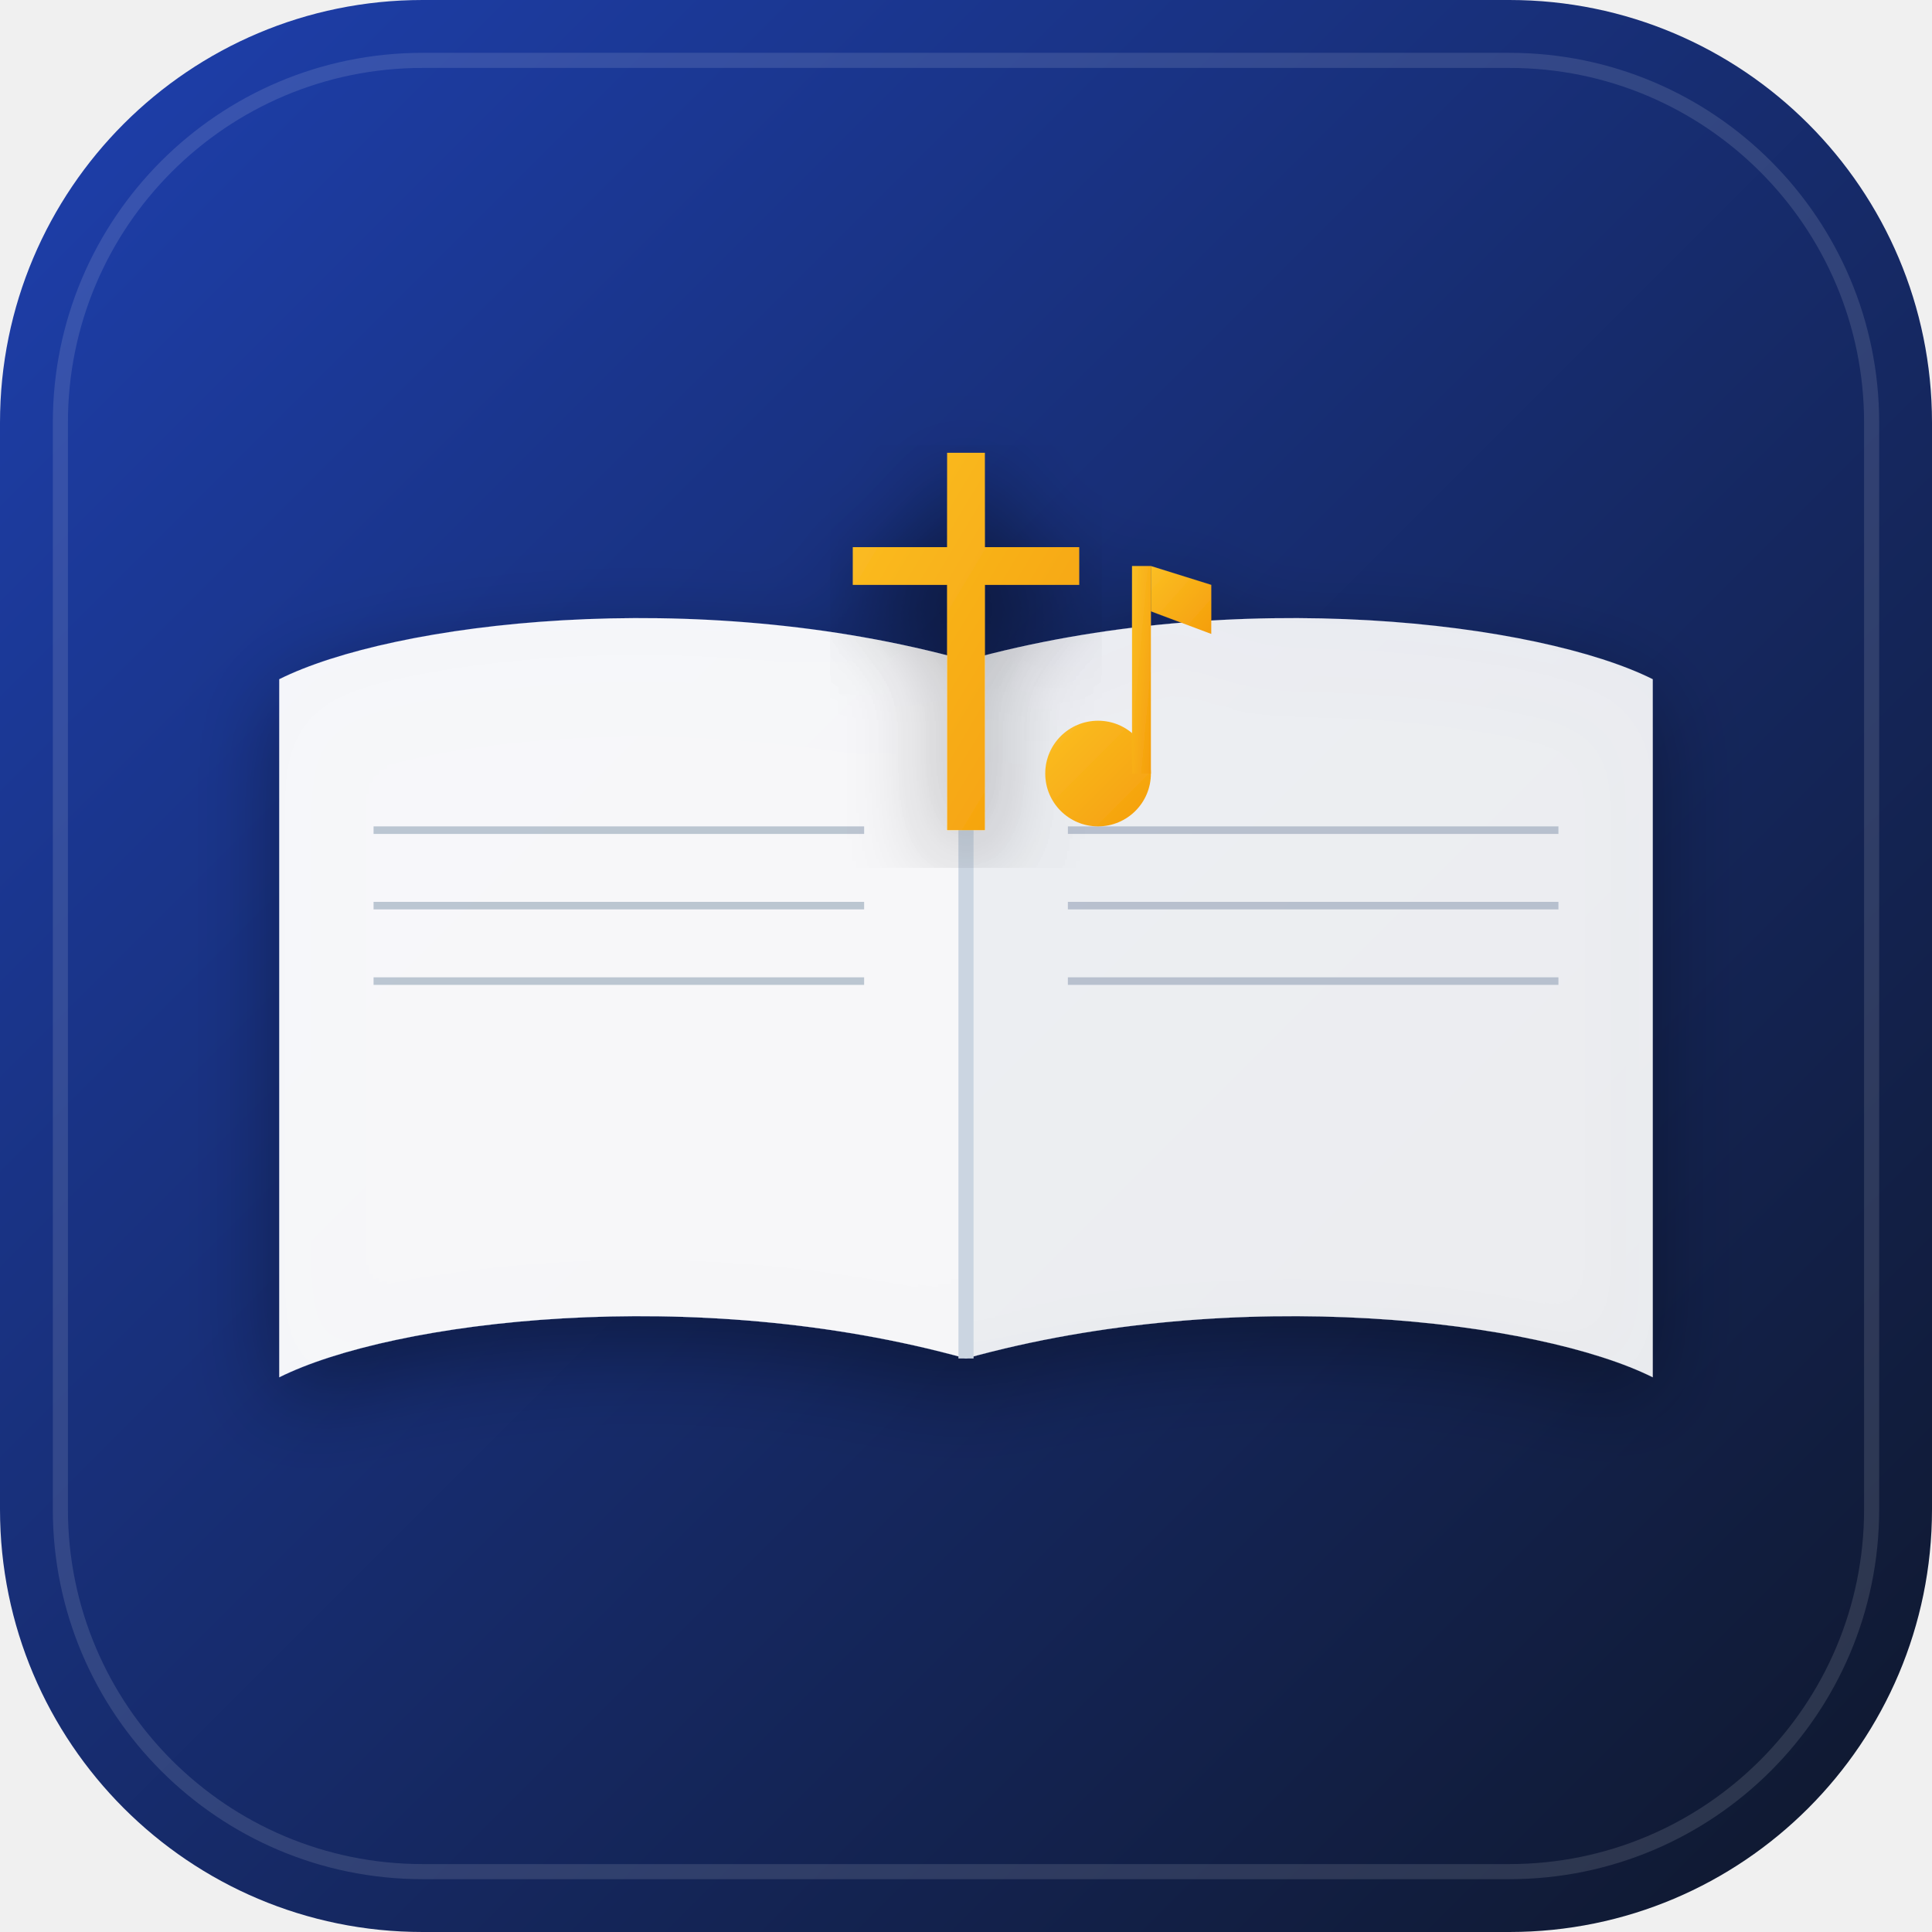
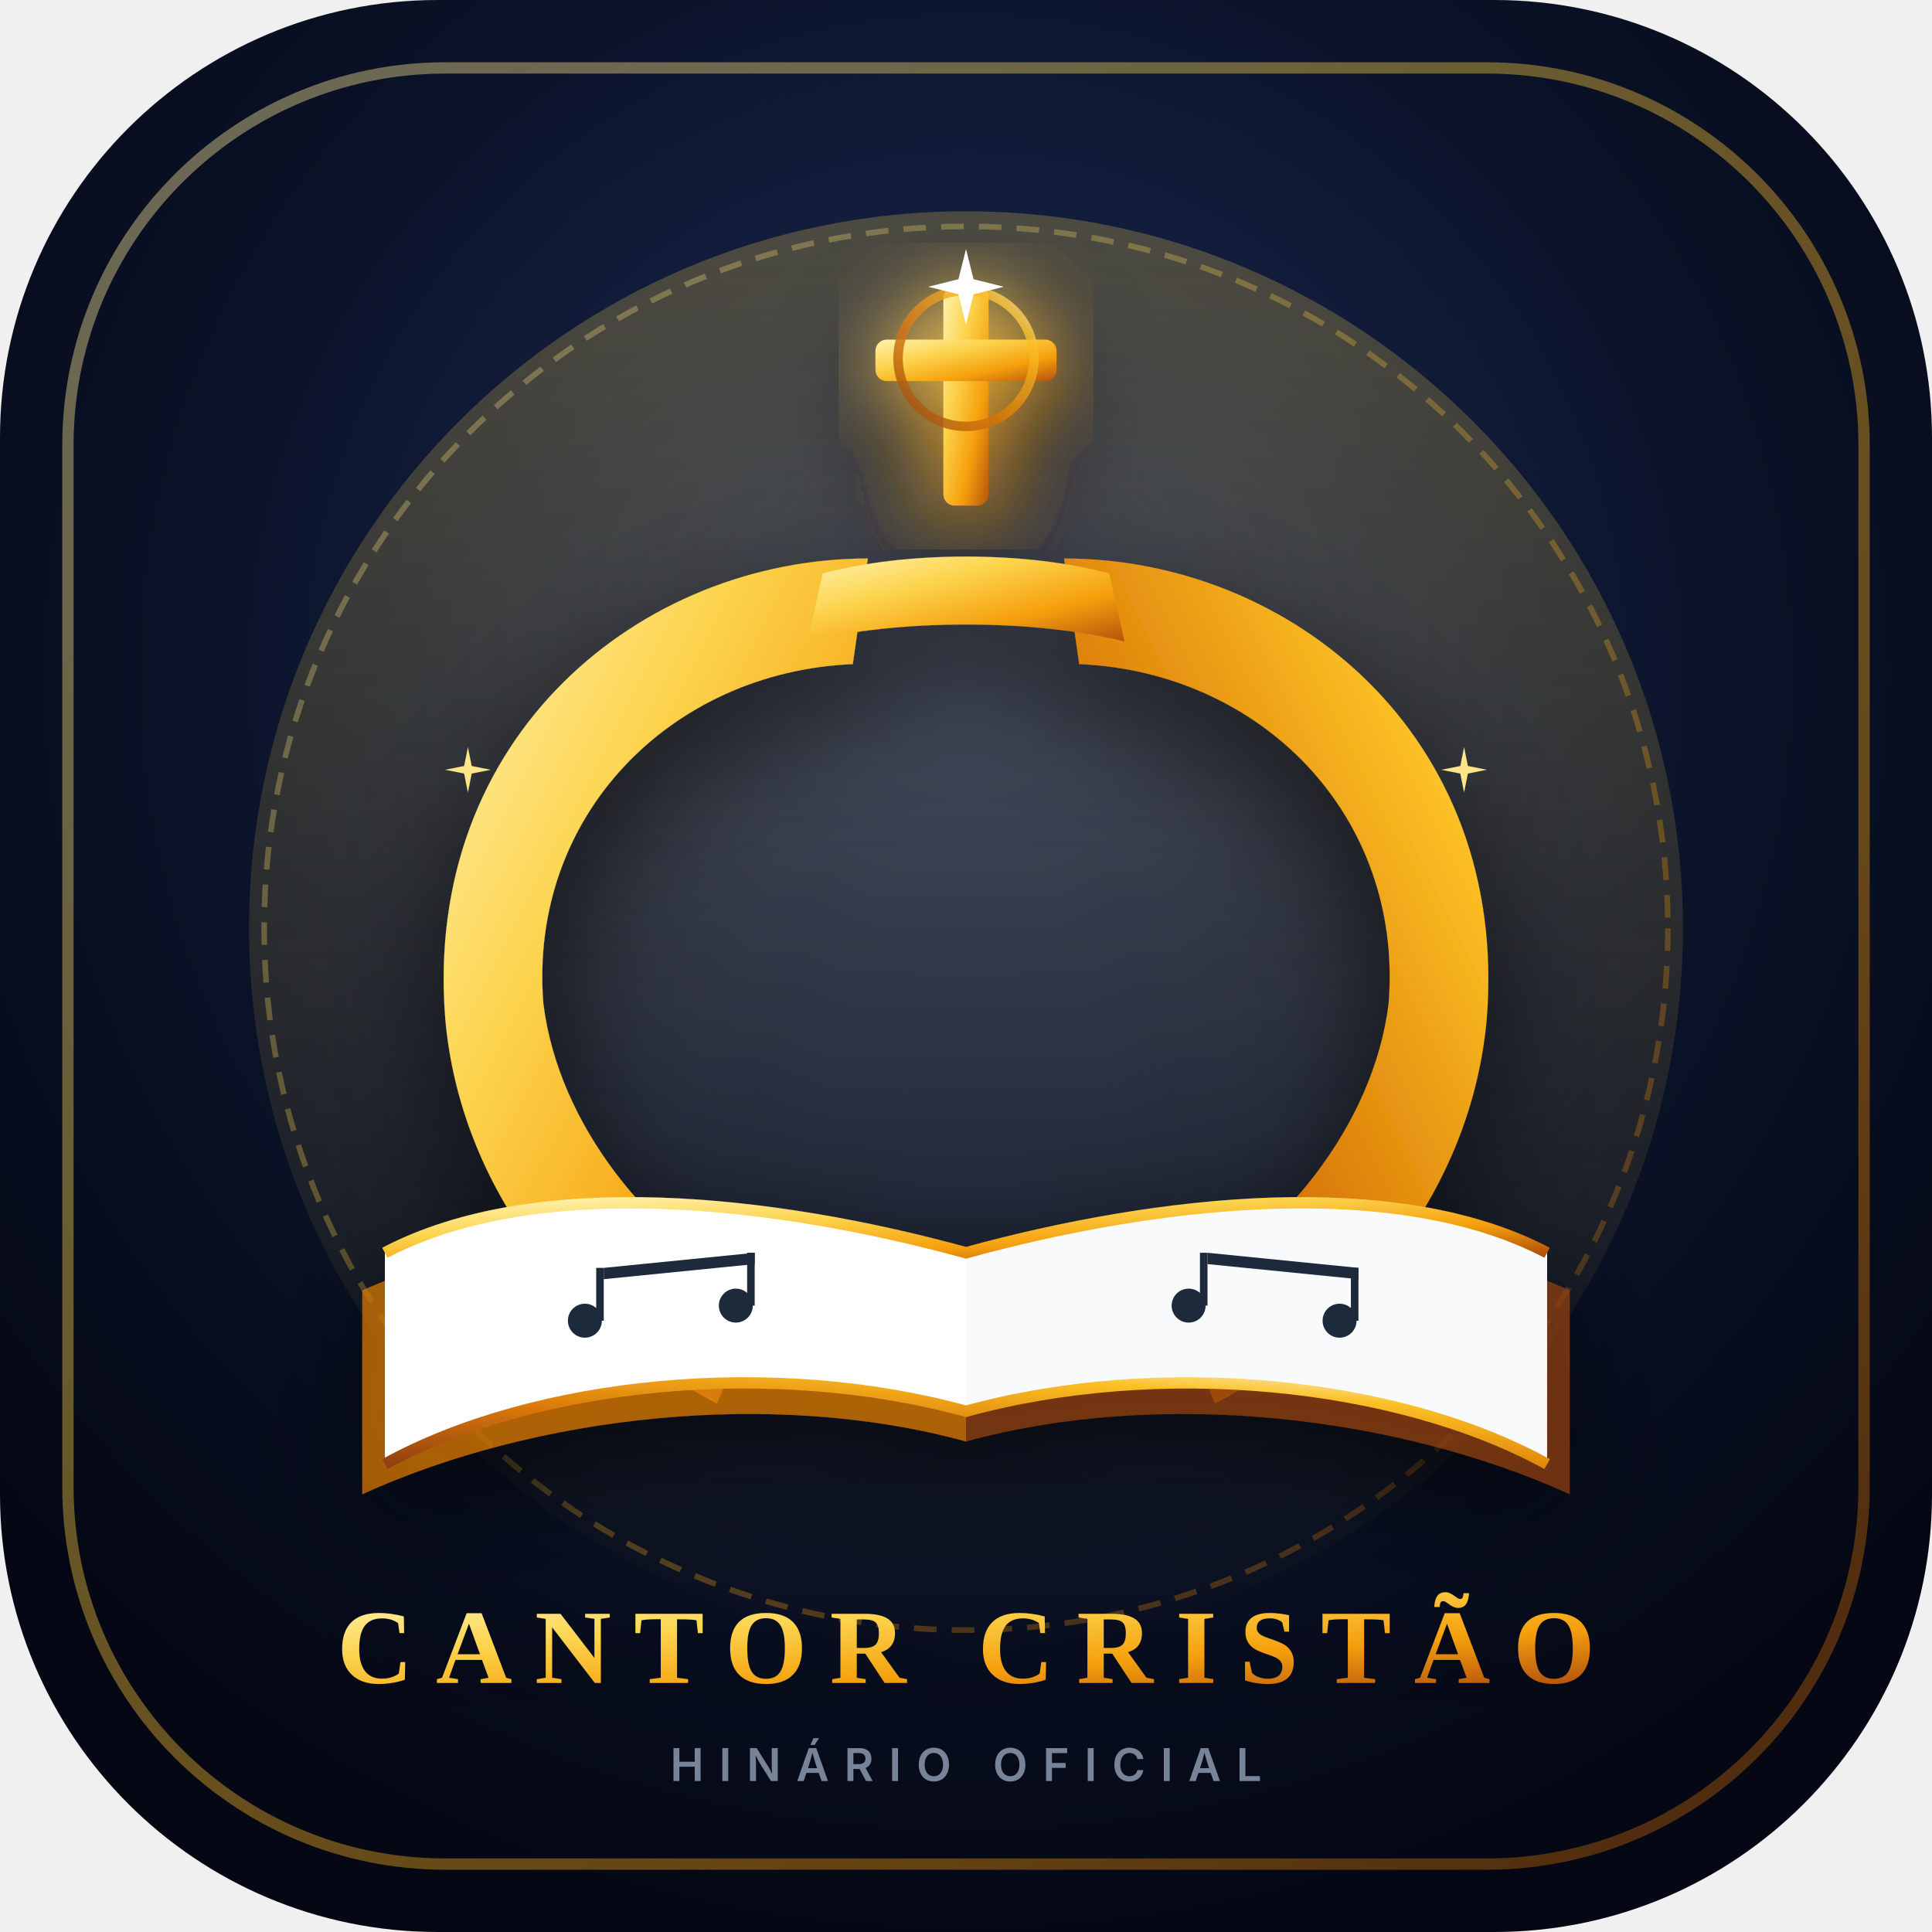
<svg xmlns="http://www.w3.org/2000/svg" viewBox="0 0 512 512" width="512" height="512">
  <defs>
-     <linearGradient id="bgGrad" x1="0%" y1="0%" x2="100%" y2="100%">
-       <stop offset="0%" stop-color="#1e40af" />
-       <stop offset="100%" stop-color="#0f172a" />
+     <radialGradient id="bgGrad" cx="50%" cy="35%" r="65%">
+       <stop offset="0%" stop-color="#1e2e5c" />
+       <stop offset="60%" stop-color="#0b1329" />
+       <stop offset="100%" stop-color="#050814" />
+     </radialGradient>
+     <linearGradient id="goldLight" x1="0%" y1="0%" x2="100%" y2="100%">
+       <stop offset="0%" stop-color="#FFF3B0" />
+       <stop offset="35%" stop-color="#FCD34D" />
+       <stop offset="70%" stop-color="#F59E0B" />
+       <stop offset="100%" stop-color="#B45309" />
    </linearGradient>
-     <linearGradient id="goldGrad" x1="0%" y1="0%" x2="100%" y2="100%">
-       <stop offset="0%" stop-color="#fbbf24" />
-       <stop offset="100%" stop-color="#f59e0b" />
+     <linearGradient id="goldDark" x1="0%" y1="100%" x2="100%" y2="0%">
+       <stop offset="0%" stop-color="#92400E" />
+       <stop offset="40%" stop-color="#D97706" />
+       <stop offset="80%" stop-color="#FBBF24" />
+       <stop offset="100%" stop-color="#FEF3C7" />
    </linearGradient>
-     <filter id="shadow" x="-10%" y="-10%" width="120%" height="120%">
-       <feDropShadow dx="0" dy="8" stdDeviation="12" flood-color="#000" flood-opacity="0.4" />
+     <linearGradient id="glowGrad" x1="0%" y1="0%" x2="0%" y2="100%">
+       <stop offset="0%" stop-color="#FCD34D" stop-opacity="0.25" />
+       <stop offset="100%" stop-color="#FCD34D" stop-opacity="0" />
+     </linearGradient>
+     <filter id="softGlow" x="-20%" y="-20%" width="140%" height="140%">
+       <feGaussianBlur stdDeviation="10" result="blur" />
+       <feComposite in="SourceGraphic" in2="blur" operator="over" />
+     </filter>
+     <filter id="dropShadow" x="-20%" y="-20%" width="140%" height="140%">
+       <feDropShadow dx="0" dy="12" stdDeviation="16" flood-color="#000000" flood-opacity="0.65" />
    </filter>
  </defs>
-   <rect width="512" height="512" rx="112" fill="url(#bgGrad)" />
-   <rect x="16" y="16" width="480" height="480" rx="96" fill="none" stroke="rgba(255, 255, 255, 0.12)" stroke-width="4" />
-   <g filter="url(#shadow)" transform="translate(64, 110)">
-     <path d="M 192 250 C 120 230 40 240 10 255 L 10 70 C 40 55 120 45 192 65 Z" fill="#ffffff" opacity="0.95" />
-     <path d="M 192 250 C 264 230 344 240 374 255 L 374 70 C 344 55 264 45 192 65 Z" fill="#ffffff" opacity="0.9" />
-     <line x1="192" y1="65" x2="192" y2="250" stroke="#cbd5e1" stroke-width="4" />
-     <line x1="35" y1="110" x2="165" y2="110" stroke="#94a3b8" stroke-width="2" opacity="0.6" />
-     <line x1="35" y1="130" x2="165" y2="130" stroke="#94a3b8" stroke-width="2" opacity="0.6" />
-     <line x1="35" y1="150" x2="165" y2="150" stroke="#94a3b8" stroke-width="2" opacity="0.6" />
-     <line x1="219" y1="110" x2="349" y2="110" stroke="#94a3b8" stroke-width="2" opacity="0.6" />
-     <line x1="219" y1="130" x2="349" y2="130" stroke="#94a3b8" stroke-width="2" opacity="0.6" />
-     <line x1="219" y1="150" x2="349" y2="150" stroke="#94a3b8" stroke-width="2" opacity="0.6" />
-     <g transform="translate(142, 10)">
-       <path d="M 45 0 L 55 0 L 55 25 L 80 25 L 80 35 L 55 35 L 55 100 L 45 100 L 45 35 L 20 35 L 20 25 L 45 25 Z" fill="url(#goldGrad)" filter="url(#shadow)" />
-       <circle cx="85" cy="85" r="14" fill="url(#goldGrad)" />
-       <rect x="94" y="30" width="5" height="55" fill="url(#goldGrad)" />
-       <polygon points="99,30 115,35 115,48 99,42" fill="url(#goldGrad)" />
+   <rect width="512" height="512" rx="116" fill="url(#bgGrad)" />
+   <rect x="18" y="18" width="476" height="476" rx="100" fill="none" stroke="url(#goldLight)" stroke-width="3" opacity="0.4" />
+   <circle cx="256" cy="246" r="190" fill="url(#glowGrad)" />
+   <circle cx="256" cy="246" r="186" fill="none" stroke="url(#goldLight)" stroke-width="1.5" stroke-dasharray="6 4" opacity="0.3" />
+   <g filter="url(#dropShadow)">
+     <g filter="url(#softGlow)" transform="translate(256, 76)">
+       <rect x="-6" y="0" width="12" height="58" rx="3" fill="url(#goldLight)" />
+       <rect x="-24" y="14" width="48" height="11" rx="3" fill="url(#goldLight)" />
+       <circle cx="0" cy="19" r="18" fill="none" stroke="url(#goldDark)" stroke-width="2.5" opacity="0.8" />
    </g>
+     <path d="M 230 148 C 170 148 112 195 118 270 C 122 315 152 352 190 372 L 202 344 C 172 328 148 298 144 266 C 140 216 178 178 226 176 Z" fill="url(#goldLight)" />
+     <path d="M 282 148 C 342 148 400 195 394 270 C 390 315 360 352 322 372 L 310 344 C 340 328 364 298 368 266 C 372 216 334 178 286 176 Z" fill="url(#goldDark)" />
+     <path d="M 218 152 C 240 146 272 146 294 152 L 298 170 C 274 164 238 164 214 170 Z" fill="url(#goldLight)" />
+     <g stroke="url(#goldLight)" stroke-width="2.2" opacity="0.85">
+       <line x1="222" y1="168" x2="222" y2="352" />
+       <line x1="239" y1="164" x2="239" y2="356" />
+       <line x1="256" y1="162" x2="256" y2="358" />
+       <line x1="273" y1="164" x2="273" y2="356" />
+       <line x1="290" y1="168" x2="290" y2="352" />
+     </g>
+     <g transform="translate(0, 20)">
+       <path d="M 256 362 C 205 348 142 355 96 376 L 96 322 C 142 301 205 308 256 322 Z" fill="#D97706" opacity="0.7" />
+       <path d="M 256 362 C 307 348 370 355 416 376 L 416 322 C 370 301 307 308 256 322 Z" fill="#92400E" opacity="0.7" />
+       <path d="M 256 354 C 205 340 142 346 102 368 L 102 312 C 142 291 205 298 256 312 Z" fill="#FFFFFF" />
+       <path d="M 256 354 C 307 340 370 346 410 368 L 410 312 C 370 291 307 298 256 312 Z" fill="#F8FAFC" />
+       <path d="M 256 312 L 256 356" stroke="url(#goldLight)" stroke-width="4" stroke-linecap="round" />
+       <path d="M 102 312 C 142 291 205 298 256 312 C 307 298 370 291 410 312" fill="none" stroke="url(#goldLight)" stroke-width="3" />
+       <path d="M 102 368 C 142 346 205 340 256 354 C 307 340 370 346 410 368" fill="none" stroke="url(#goldDark)" stroke-width="3" />
+       <circle cx="155" cy="330" r="4.5" fill="#1E293B" />
+       <rect x="158" y="316" width="2" height="14" fill="#1E293B" />
+       <circle cx="195" cy="326" r="4.5" fill="#1E293B" />
+       <rect x="198" y="312" width="2" height="14" fill="#1E293B" />
+       <polygon points="160,316 200,312 200,315 160,319" fill="#1E293B" />
+       <circle cx="315" cy="326" r="4.5" fill="#1E293B" />
+       <rect x="318" y="312" width="2" height="14" fill="#1E293B" />
+       <circle cx="355" cy="330" r="4.5" fill="#1E293B" />
+       <rect x="358" y="316" width="2" height="14" fill="#1E293B" />
+       <polygon points="320,312 360,316 360,319 320,315" fill="#1E293B" />
+     </g>
+     <polygon points="256,66 258,74 266,76 258,78 256,86 254,78 246,76 254,74" fill="#FFFFFF" />
+     <polygon points="124,198 125,203 130,204 125,205 124,210 123,205 118,204 123,203" fill="#FDE68A" />
+     <polygon points="388,198 389,203 394,204 389,205 388,210 387,205 382,204 387,203" fill="#FDE68A" />
  </g>
+   <text x="256" y="446" text-anchor="middle" font-family="'Georgia', 'Times New Roman', serif" font-size="28" font-weight="bold" letter-spacing="6" fill="url(#goldLight)" filter="url(#dropShadow)">
+     CANTOR CRISTÃO
+   </text>
+   <text x="256" y="472" text-anchor="middle" font-family="-apple-system, BlinkMacSystemFont, sans-serif" font-size="12" font-weight="600" letter-spacing="4" fill="#94A3B8" opacity="0.8">
+     HINÁRIO OFICIAL
+   </text>
</svg>
